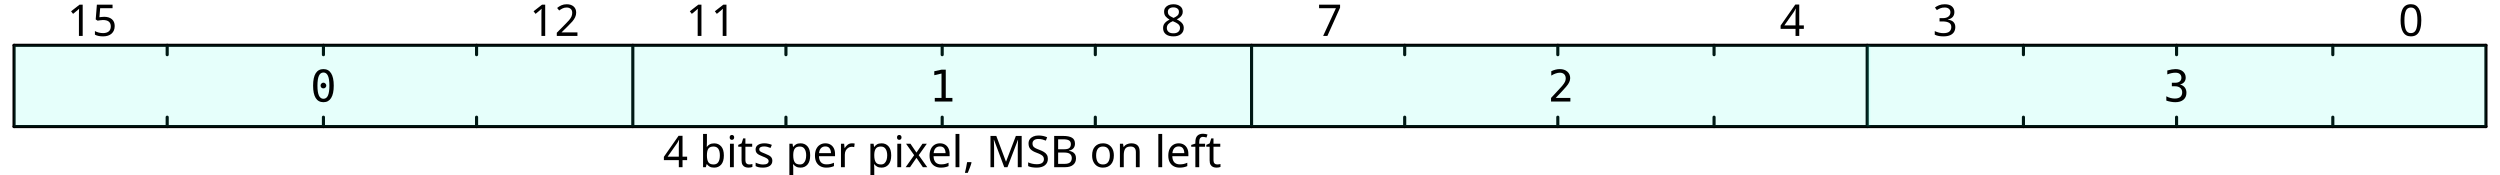
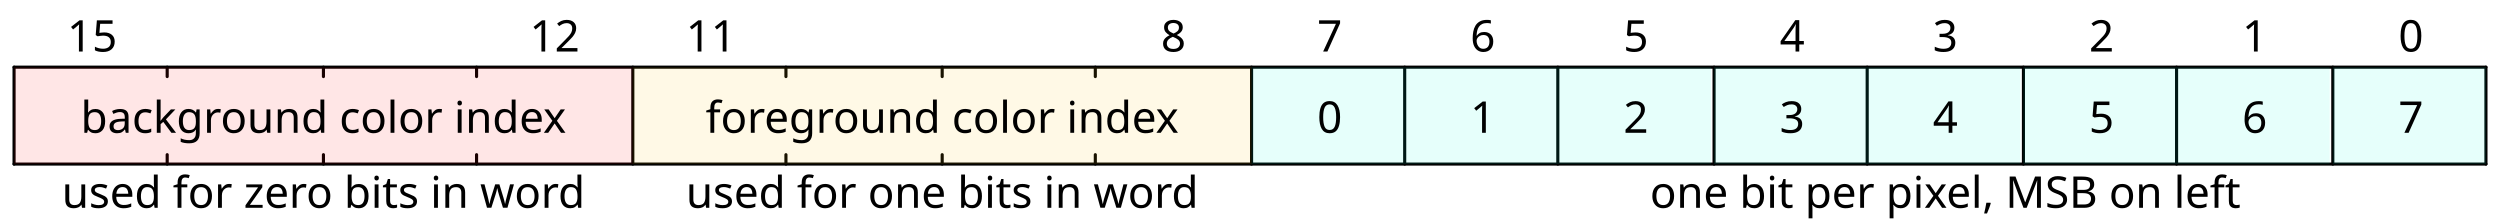
- <svg xmlns="http://www.w3.org/2000/svg" width="800" height="56" style="background-color:white" viewBox="0 0 800 56" class="WaveDrom">
+ <svg xmlns="http://www.w3.org/2000/svg" width="800" height="70" style="background-color:white" viewBox="0 0 800 70" class="WaveDrom">
  <g transform="translate(0.5,0.5)" text-anchor="middle" font-size="14" font-family="sans-serif" font-weight="normal">
-     <g transform="translate(4,14)">
+     <g transform="translate(4,21)">
      <g stroke="black" stroke-width="1" stroke-linecap="round">
        <line x2="791" />
-         <line y2="26" />
-         <line x2="791" y1="26" y2="26" />
-         <line x1="791" x2="791" y2="26" />
-         <line x1="742" x2="742" y2="3" />
-         <line x1="742" x2="742" y1="26" y2="23" />
-         <line x1="692" x2="692" y2="3" />
-         <line x1="692" x2="692" y1="26" y2="23" />
-         <line x1="643" x2="643" y2="3" />
-         <line x1="643" x2="643" y1="26" y2="23" />
-         <line x1="593" x2="593" y2="26" />
-         <line x1="544" x2="544" y2="3" />
-         <line x1="544" x2="544" y1="26" y2="23" />
-         <line x1="494" x2="494" y2="3" />
-         <line x1="494" x2="494" y1="26" y2="23" />
-         <line x1="445" x2="445" y2="3" />
-         <line x1="445" x2="445" y1="26" y2="23" />
-         <line x1="396" x2="396" y2="26" />
+         <line y2="31" />
+         <line x2="791" y1="31" y2="31" />
+         <line x1="791" x2="791" y2="31" />
+         <line x1="742" x2="742" y2="31" />
+         <line x1="692" x2="692" y2="31" />
+         <line x1="643" x2="643" y2="31" />
+         <line x1="593" x2="593" y2="31" />
+         <line x1="544" x2="544" y2="31" />
+         <line x1="494" x2="494" y2="31" />
+         <line x1="445" x2="445" y2="31" />
+         <line x1="396" x2="396" y2="31" />
        <line x1="346" x2="346" y2="3" />
-         <line x1="346" x2="346" y1="26" y2="23" />
+         <line x1="346" x2="346" y1="31" y2="28" />
        <line x1="297" x2="297" y2="3" />
-         <line x1="297" x2="297" y1="26" y2="23" />
+         <line x1="297" x2="297" y1="31" y2="28" />
        <line x1="247" x2="247" y2="3" />
-         <line x1="247" x2="247" y1="26" y2="23" />
-         <line x1="198" x2="198" y2="26" />
+         <line x1="247" x2="247" y1="31" y2="28" />
+         <line x1="198" x2="198" y2="31" />
        <line x1="148" x2="148" y2="3" />
-         <line x1="148" x2="148" y1="26" y2="23" />
+         <line x1="148" x2="148" y1="31" y2="28" />
        <line x1="99" x2="99" y2="3" />
-         <line x1="99" x2="99" y1="26" y2="23" />
+         <line x1="99" x2="99" y1="31" y2="28" />
        <line x1="49" x2="49" y2="3" />
-         <line x1="49" x2="49" y1="26" y2="23" />
+         <line x1="49" x2="49" y1="31" y2="28" />
      </g>
      <g>
        <g>
-           <rect x="593" width="198" height="26" style="fill-opacity:0.1;fill:hsl(170,100%,50%)" />
-           <rect x="396" width="198" height="26" style="fill-opacity:0.1;fill:hsl(170,100%,50%)" />
-           <rect x="198" width="198" height="26" style="fill-opacity:0.1;fill:hsl(170,100%,50%)" />
-           <rect width="198" height="26" style="fill-opacity:0.1;fill:hsl(170,100%,50%)" />
+           <rect x="742" width="49" height="31" field="7" style="fill-opacity:0.1;fill:hsl(170,100%,50%)" />
+           <rect x="692" width="49" height="31" field="6" style="fill-opacity:0.1;fill:hsl(170,100%,50%)" />
+           <rect x="643" width="49" height="31" field="5" style="fill-opacity:0.1;fill:hsl(170,100%,50%)" />
+           <rect x="593" width="49" height="31" field="4" style="fill-opacity:0.1;fill:hsl(170,100%,50%)" />
+           <rect x="544" width="49" height="31" field="3" style="fill-opacity:0.1;fill:hsl(170,100%,50%)" />
+           <rect x="494" width="49" height="31" field="2" style="fill-opacity:0.1;fill:hsl(170,100%,50%)" />
+           <rect x="445" width="49" height="31" field="1" style="fill-opacity:0.1;fill:hsl(170,100%,50%)" />
+           <rect x="396" width="49" height="31" field="0" style="fill-opacity:0.1;fill:hsl(170,100%,50%)" />
+           <rect x="198" width="198" height="31" field="foreground color index" style="fill-opacity:0.1;fill:hsl(45,100%,50%)" />
+           <rect width="198" height="31" field="background color index" style="fill-opacity:0.1;fill:hsl(0,100%,50%)" />
        </g>
-         <g transform="translate(25,-3)">
-           <text x="742">0</text>
-           <text x="593">3</text>
-           <text x="544">4</text>
-           <text x="396">7</text>
-           <text x="346">8</text>
-           <text x="198">11</text>
-           <text x="148">12</text>
-           <text>15</text>
+         <g transform="translate(25,-11)">
+           <g transform="translate(742)">
+             <text y="6">0</text>
+           </g>
+           <g transform="translate(692)">
+             <text y="6">1</text>
+           </g>
+           <g transform="translate(643)">
+             <text y="6">2</text>
+           </g>
+           <g transform="translate(593)">
+             <text y="6">3</text>
+           </g>
+           <g transform="translate(544)">
+             <text y="6">4</text>
+           </g>
+           <g transform="translate(494)">
+             <text y="6">5</text>
+           </g>
+           <g transform="translate(445)">
+             <text y="6">6</text>
+           </g>
+           <g transform="translate(396)">
+             <text y="6">7</text>
+           </g>
+           <g transform="translate(346)">
+             <text y="6">8</text>
+           </g>
+           <g transform="translate(198)">
+             <text y="6">11</text>
+           </g>
+           <g transform="translate(148)">
+             <text y="6">12</text>
+           </g>
+           <g transform="translate(0)">
+             <text y="6">15</text>
+           </g>
        </g>
-         <g transform="translate(25,18)">
-           <text x="667">
-             <tspan font-family="monospace">3</tspan>
-           </text>
-           <text x="470">
-             <tspan font-family="monospace">2</tspan>
-           </text>
-           <text x="272">
-             <tspan font-family="monospace">1</tspan>
-           </text>
-           <text x="74">
-             <tspan font-family="monospace">0</tspan>
-           </text>
+         <g transform="translate(25,15)">
+           <g transform="translate(742)">
+             <text y="6">
+               <tspan>7</tspan>
+             </text>
+           </g>
+           <g transform="translate(692)">
+             <text y="6">
+               <tspan>6</tspan>
+             </text>
+           </g>
+           <g transform="translate(643)">
+             <text y="6">
+               <tspan>5</tspan>
+             </text>
+           </g>
+           <g transform="translate(593)">
+             <text y="6">
+               <tspan>4</tspan>
+             </text>
+           </g>
+           <g transform="translate(544)">
+             <text y="6">
+               <tspan>3</tspan>
+             </text>
+           </g>
+           <g transform="translate(494)">
+             <text y="6">
+               <tspan>2</tspan>
+             </text>
+           </g>
+           <g transform="translate(445)">
+             <text y="6">
+               <tspan>1</tspan>
+             </text>
+           </g>
+           <g transform="translate(396)">
+             <text y="6">
+               <tspan>0</tspan>
+             </text>
+           </g>
+           <g transform="translate(272)">
+             <text y="6">
+               <tspan>foreground color index</tspan>
+             </text>
+           </g>
+           <g transform="translate(74)">
+             <text y="6">
+               <tspan>background color index</tspan>
+             </text>
+           </g>
        </g>
        <g transform="translate(25,39)">
          <g>
-             <text x="272">
-               <tspan>4 bits per pixel, MSB on left</tspan>
-             </text>
+             <g transform="translate(593)">
+               <text y="6">
+                 <tspan>one bit per pixel, MSB on left</tspan>
+               </text>
+             </g>
+           </g>
+           <g>
+             <g transform="translate(272)">
+               <text y="6">
+                 <tspan>used for one bits in word</tspan>
+               </text>
+             </g>
+           </g>
+           <g>
+             <g transform="translate(74)">
+               <text y="6">
+                 <tspan>used for zero bits in word</tspan>
+               </text>
+             </g>
          </g>
        </g>
      </g>
    </g>
  </g>
</svg>
